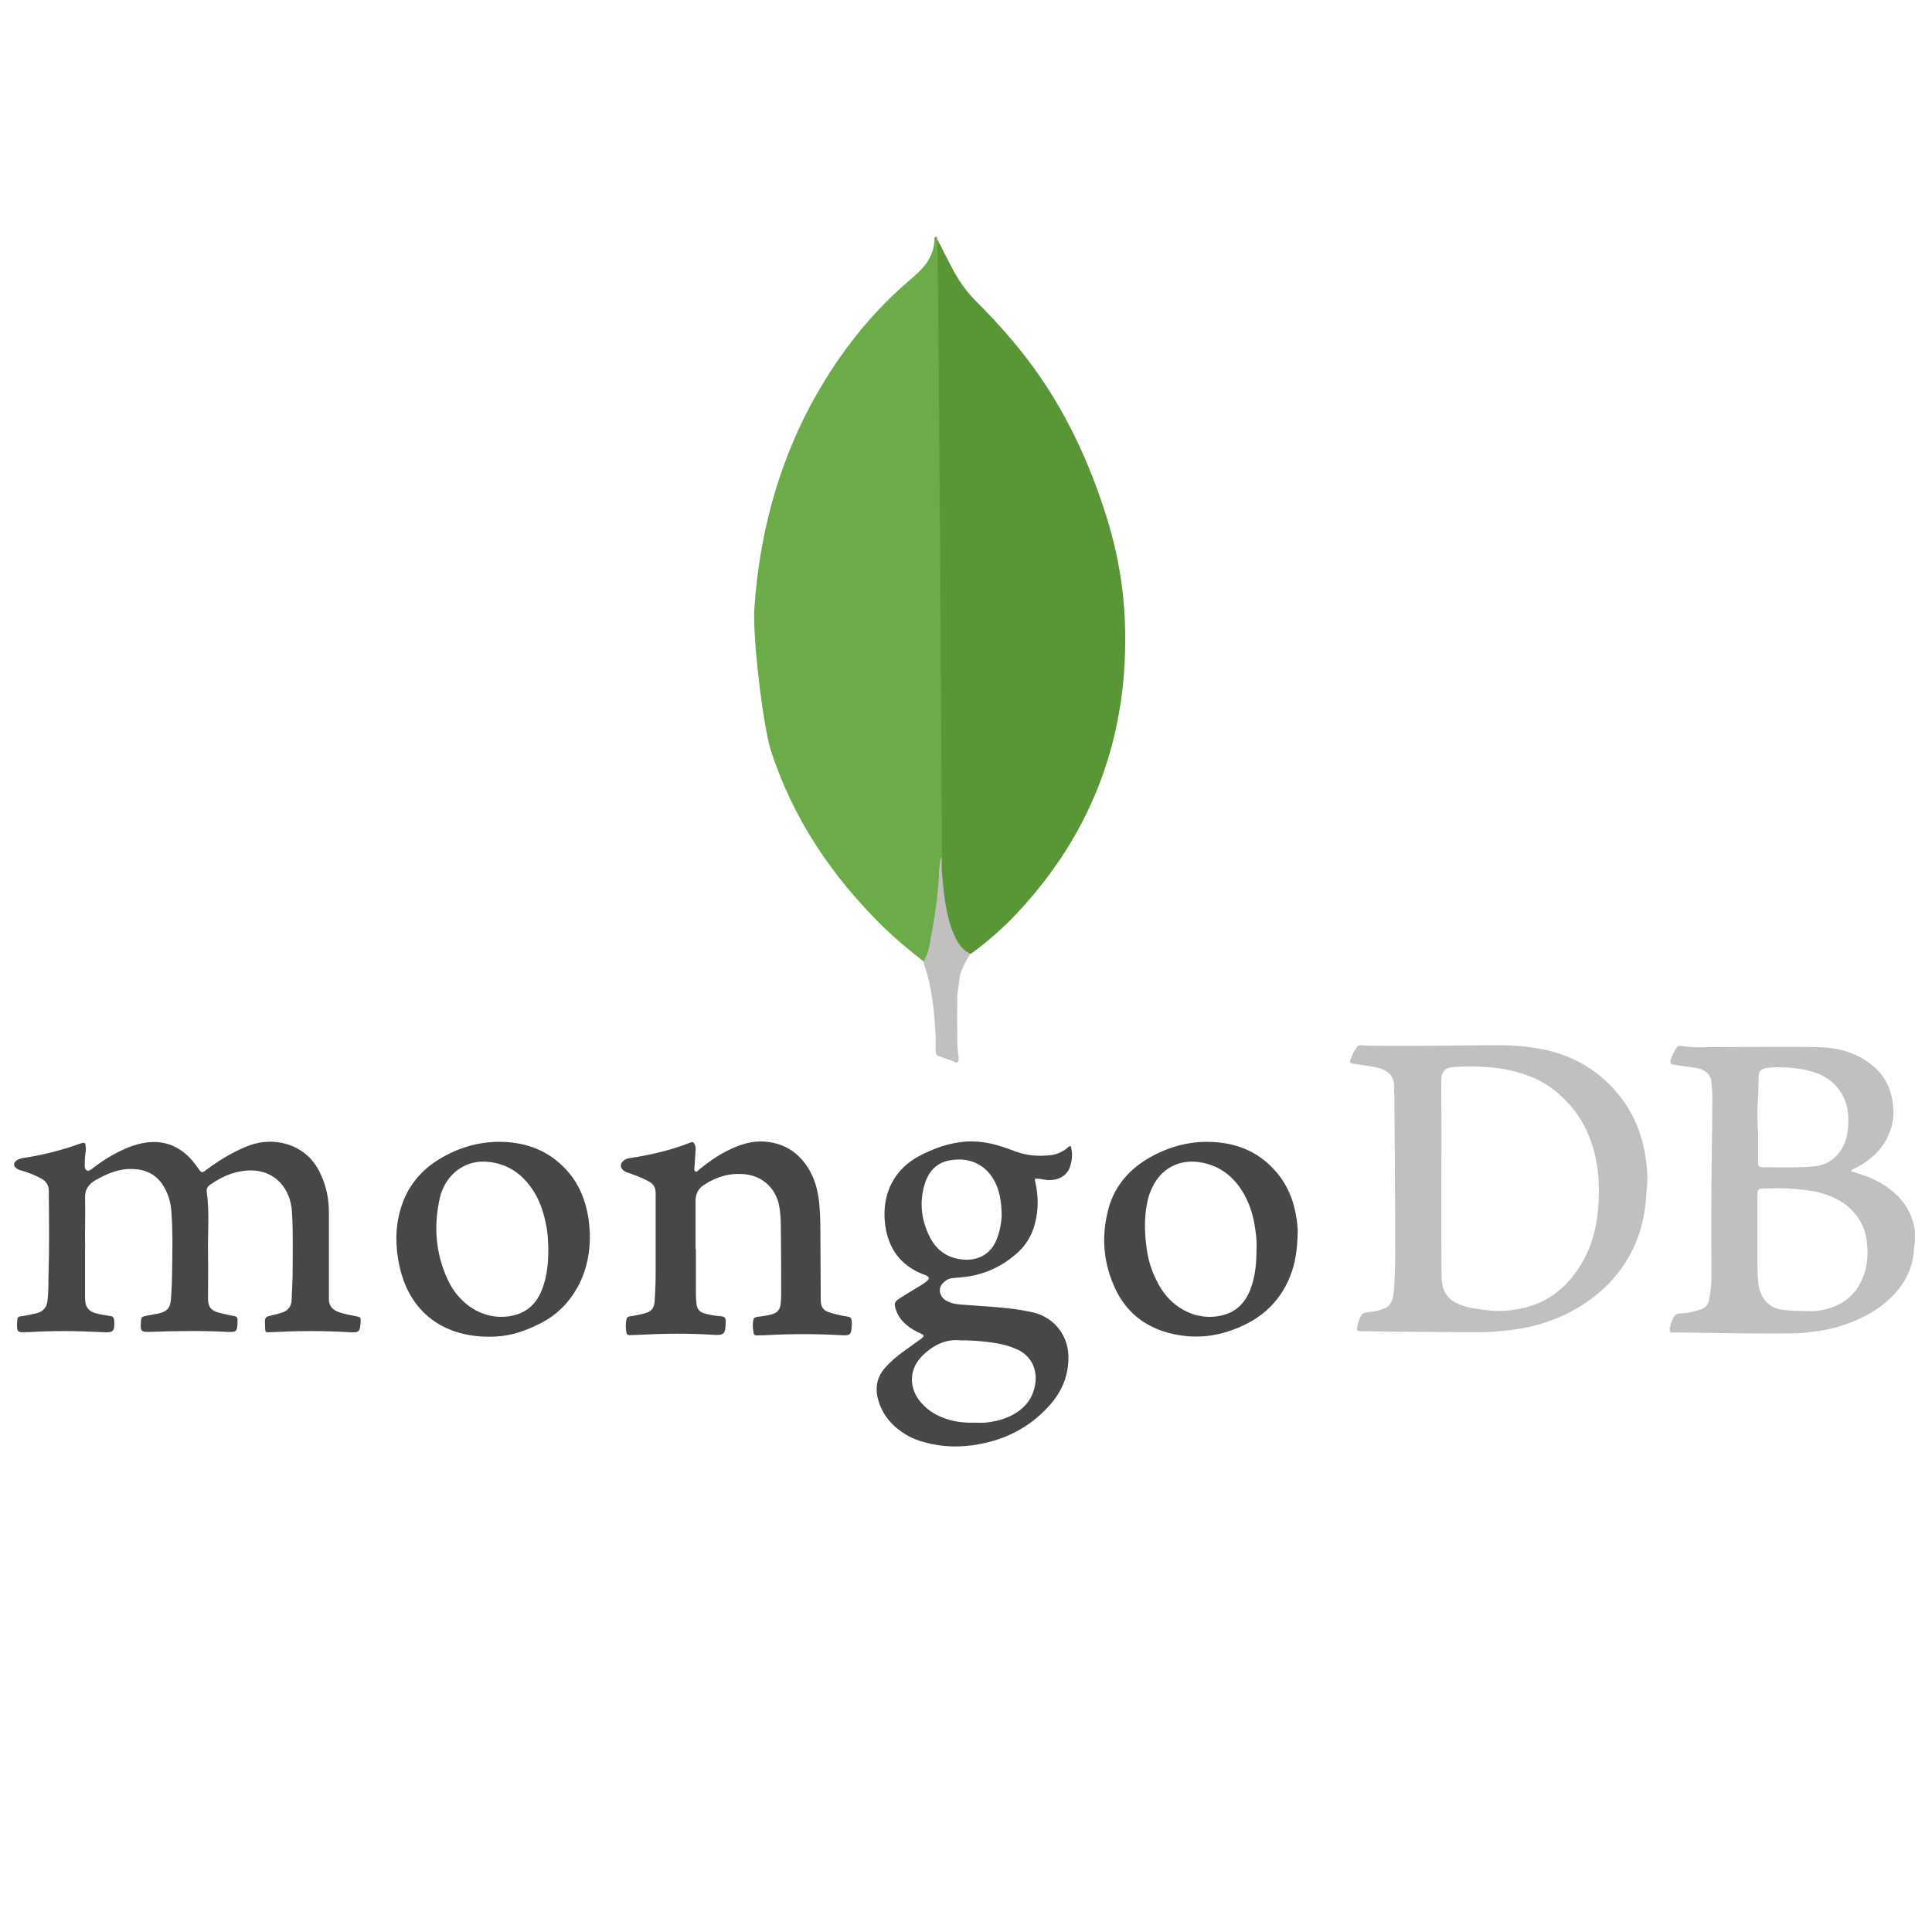
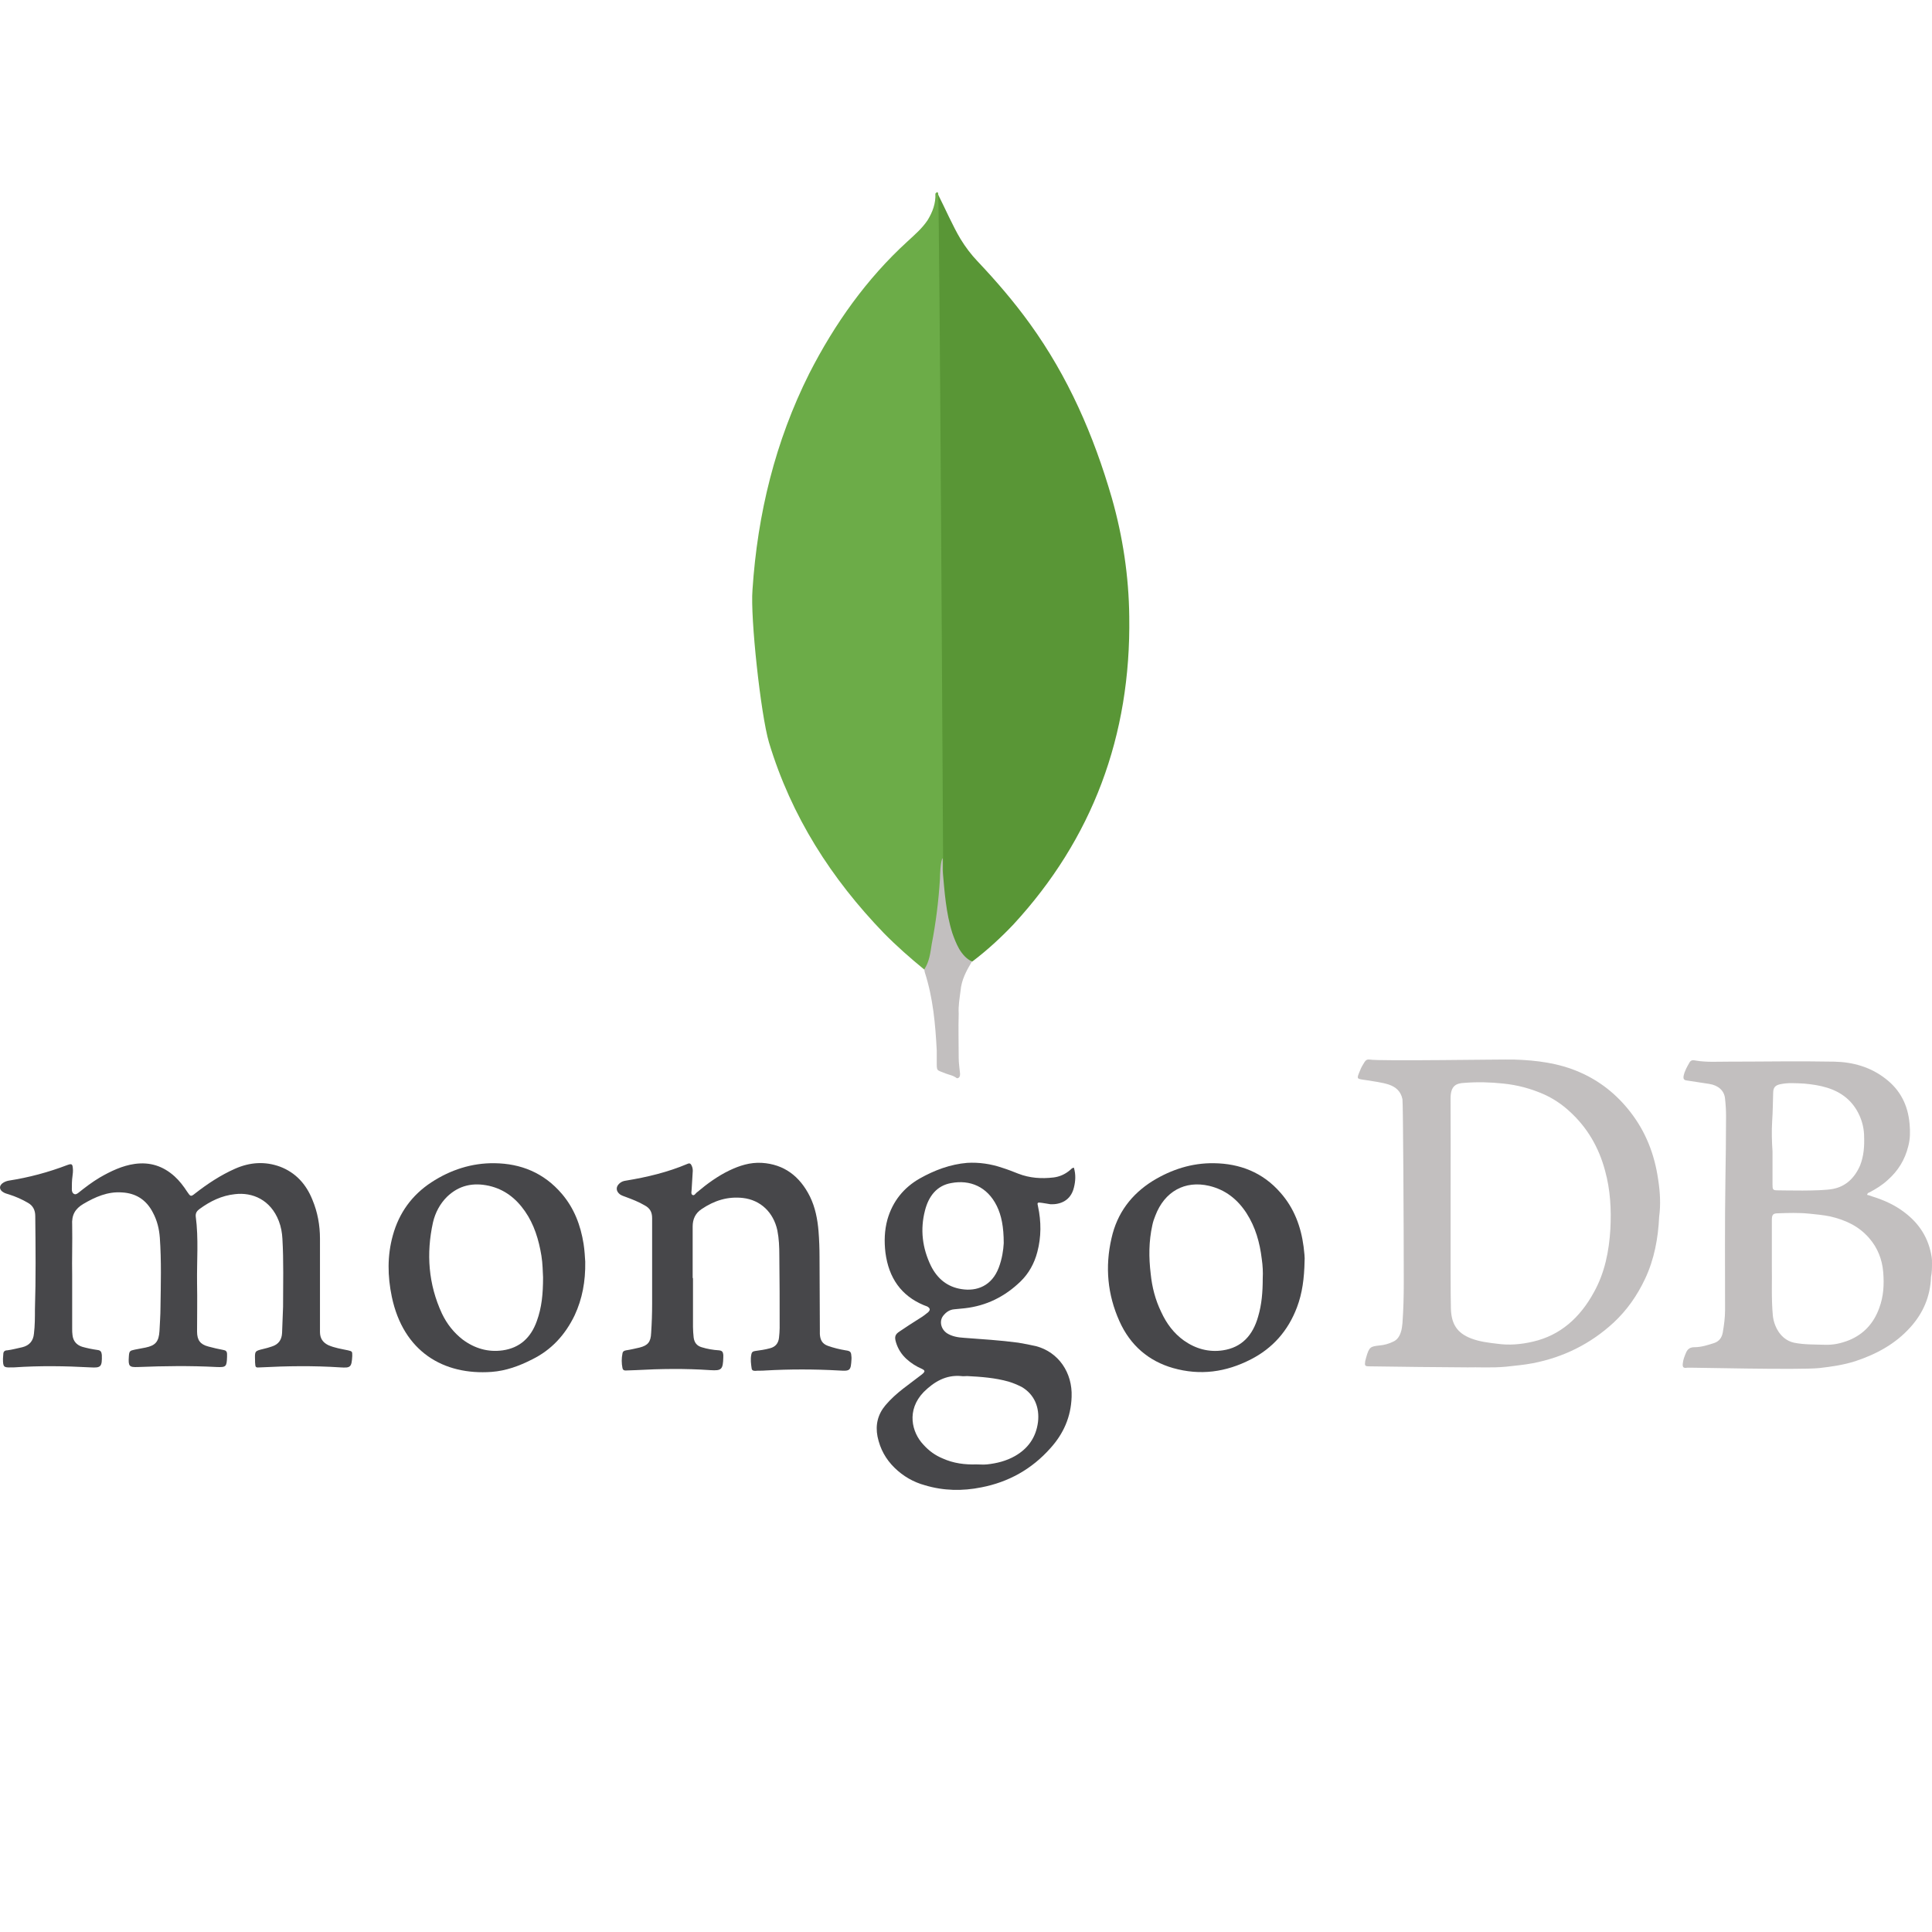
- <svg xmlns="http://www.w3.org/2000/svg" width="512" height="512">
-   <g>
-     <g stroke="null" id="svg_1">
-       <g stroke="null" transform="matrix(8.72472 0 0 8.72472 -186.72 -149.063)" id="g862">
-         <path stroke="null" d="m49.865,24.341c0.191,0.355 0.451,0.916 0.67,1.257c0.15,0.232 0.314,0.437 0.506,0.629c0.56,0.56 1.093,1.148 1.572,1.777c1.134,1.49 1.9,3.143 2.446,4.933c0.328,1.093 0.506,2.214 0.519,3.348c0.055,3.389 -1.107,6.3 -3.457,8.719c-0.383,0.383 -0.793,0.738 -1.23,1.052c-0.232,0 -0.342,-0.178 -0.437,-0.342c-0.178,-0.301 -0.287,-0.642 -0.342,-0.984c-0.082,-0.41 -0.137,-0.82 -0.109,-1.244c0,-0.068 0,-0.123 0,-0.191c-0.014,-0.041 -0.219,-18.859 -0.137,-18.954z" id="path2" stroke-width="0.137" fill="#599636" />
-         <path stroke="null" d="m49.865,24.3c-0.027,-0.055 -0.055,-0.014 -0.082,0.014c0.014,0.273 -0.082,0.519 -0.232,0.752c-0.164,0.232 -0.383,0.41 -0.601,0.601c-1.216,1.052 -2.173,2.323 -2.938,3.744c-1.011,1.913 -1.544,3.963 -1.695,6.122c-0.068,0.779 0.246,3.526 0.492,4.318c0.67,2.105 1.872,3.867 3.43,5.398c0.383,0.369 0.793,0.711 1.216,1.039c0.123,0 0.137,-0.109 0.164,-0.191c0.055,-0.178 0.096,-0.355 0.123,-0.533c0.123,-0.683 0.191,-1.367 0.273,-2.05c0,-0.082 -0.109,-19.146 -0.15,-19.214l-0,0z" id="path8" stroke-width="0.137" fill="#6cac48" />
-         <path stroke="null" d="m50.535,46.889c0.027,-0.314 0.178,-0.574 0.342,-0.834c-0.164,-0.068 -0.287,-0.205 -0.383,-0.355c-0.082,-0.137 -0.15,-0.301 -0.205,-0.451c-0.191,-0.574 -0.232,-1.175 -0.287,-1.763c0,0 0,0 0,0l0,0c0,-0.055 0,-0.123 0,-0.178c0,0 0,0 0,0c0,-0.055 0,-0.123 0,-0.178c-0.068,0.055 -0.082,0.519 -0.082,0.588c-0.041,0.629 -0.123,1.244 -0.246,1.845c-0.041,0.246 -0.068,0.492 -0.219,0.711c0,0.027 0,0.055 0.014,0.096c0.246,0.724 0.314,1.462 0.355,2.214c0,0.096 0,0.178 0,0.273c0,0.328 -0.014,0.26 0.26,0.369c0.109,0.041 0.232,0.055 0.342,0.137c0.082,0 0.096,-0.068 0.096,-0.123c-0.014,-0.15 -0.041,-0.301 -0.041,-0.451c0,-0.424 -0.014,-0.834 0,-1.257c-0.014,-0.219 0.027,-0.437 0.055,-0.642z" id="path10" stroke-width="0.137" fill="#c2bfbf" />
-       </g>
-       <g stroke="null" transform="matrix(6.28772 0 0 6.28772 -170.322 -80.4534)" id="g880">
-         <path stroke="null" d="m30.672,65.349c0,0.697 0,1.394 0,2.077c0,0.082 0,0.164 0.014,0.246c0.027,0.246 0.178,0.396 0.41,0.465c0.205,0.055 0.424,0.096 0.629,0.123c0.123,0.014 0.164,0.068 0.178,0.191c0.014,0.465 -0.027,0.519 -0.478,0.492c-1.052,-0.055 -2.105,-0.068 -3.157,0c-0.041,0 -0.082,0 -0.109,0c-0.328,0.014 -0.355,-0.014 -0.355,-0.342c0,-0.055 0.014,-0.123 0.014,-0.178c0,-0.109 0.068,-0.15 0.164,-0.15c0.219,-0.027 0.424,-0.082 0.629,-0.123c0.287,-0.068 0.451,-0.246 0.478,-0.533c0.041,-0.314 0.041,-0.642 0.041,-0.957c0.041,-1.216 0.027,-2.446 0.014,-3.662c0,-0.232 -0.096,-0.41 -0.301,-0.519c-0.246,-0.137 -0.506,-0.246 -0.779,-0.328c-0.082,-0.027 -0.164,-0.041 -0.232,-0.082c-0.191,-0.096 -0.205,-0.273 -0.014,-0.383c0.068,-0.041 0.15,-0.068 0.232,-0.082c0.834,-0.123 1.64,-0.328 2.432,-0.615c0.164,-0.055 0.205,-0.041 0.219,0.123c0.014,0.109 0,0.219 -0.014,0.314c-0.027,0.178 -0.027,0.355 -0.027,0.519c0,0.068 0.014,0.137 0.082,0.178c0.068,0.041 0.137,0 0.191,-0.041c0.287,-0.219 0.574,-0.424 0.888,-0.601c0.451,-0.246 0.929,-0.465 1.449,-0.533c0.629,-0.082 1.175,0.082 1.654,0.492c0.205,0.178 0.369,0.383 0.519,0.601c0.137,0.191 0.15,0.205 0.328,0.068c0.519,-0.383 1.066,-0.724 1.654,-0.97c0.615,-0.26 1.244,-0.301 1.872,-0.082c0.642,0.232 1.08,0.683 1.339,1.298c0.219,0.492 0.314,1.011 0.314,1.531c0,0.806 0,1.613 0,2.433c0,0.41 0,0.82 0,1.23c0,0.246 0.109,0.41 0.342,0.519c0.26,0.109 0.547,0.15 0.82,0.205c0.178,0.041 0.178,0.041 0.178,0.219c-0.027,0.451 -0.068,0.478 -0.506,0.451c-1.093,-0.068 -2.2,-0.055 -3.293,0c-0.219,0.014 -0.219,0.014 -0.232,-0.205c0,-0.027 0,-0.041 0,-0.068c-0.014,-0.369 -0.014,-0.369 0.342,-0.451c0.123,-0.027 0.232,-0.055 0.355,-0.096c0.273,-0.082 0.41,-0.26 0.424,-0.533c0.014,-0.342 0.027,-0.683 0.041,-1.025c0,-0.888 0.027,-1.79 -0.027,-2.679c-0.014,-0.232 -0.055,-0.465 -0.15,-0.697c-0.342,-0.834 -1.093,-1.134 -1.818,-1.052c-0.547,0.055 -1.025,0.273 -1.476,0.588c-0.096,0.068 -0.164,0.15 -0.15,0.287c0.123,0.875 0.041,1.749 0.055,2.624c0.014,0.629 0,1.271 0,1.9c0,0.342 0.137,0.506 0.465,0.588c0.205,0.055 0.41,0.096 0.629,0.137c0.096,0.014 0.15,0.055 0.15,0.164c0,0.041 0,0.082 0,0.109c-0.014,0.383 -0.041,0.41 -0.424,0.396c-1.093,-0.055 -2.187,-0.041 -3.266,0c-0.369,0.014 -0.41,-0.027 -0.383,-0.41c0.014,-0.219 0.041,-0.232 0.246,-0.273c0.15,-0.027 0.301,-0.055 0.451,-0.082c0.41,-0.082 0.547,-0.232 0.574,-0.656c0.014,-0.301 0.041,-0.615 0.041,-0.916c0.014,-0.916 0.041,-1.831 -0.027,-2.747c-0.027,-0.342 -0.109,-0.67 -0.287,-0.984c-0.273,-0.506 -0.711,-0.765 -1.285,-0.793c-0.588,-0.041 -1.107,0.178 -1.599,0.451c-0.342,0.191 -0.492,0.437 -0.465,0.834c0.014,0.683 -0.014,1.339 0,1.995c-0.014,0 0,0 0,0l0,-0l0,-0z" id="path4" stroke-width="0.137" fill="#47474a" />
-         <g stroke="null" id="g870">
-           <path stroke="null" id="path6" d="m56.418,65.431c0,0.642 0,1.285 0,1.927c0,0.137 0.014,0.273 0.027,0.41c0.027,0.205 0.137,0.328 0.328,0.383c0.232,0.068 0.478,0.109 0.724,0.123c0.137,0.014 0.164,0.068 0.178,0.178c0,0.027 0,0.055 0,0.096c-0.014,0.478 -0.068,0.533 -0.533,0.506c-1.039,-0.068 -2.077,-0.055 -3.116,0c-0.137,0 -0.273,0.014 -0.41,0.014c-0.082,0 -0.109,-0.041 -0.123,-0.096c-0.041,-0.191 -0.041,-0.383 0,-0.574c0.014,-0.082 0.068,-0.109 0.15,-0.123c0.191,-0.027 0.369,-0.068 0.56,-0.109c0.342,-0.082 0.465,-0.219 0.478,-0.574c0.027,-0.383 0.041,-0.765 0.041,-1.148c0,-1.121 0,-2.241 0,-3.362c0,-0.246 -0.096,-0.396 -0.314,-0.506c-0.246,-0.137 -0.506,-0.232 -0.779,-0.328c-0.082,-0.027 -0.164,-0.055 -0.232,-0.096c-0.178,-0.123 -0.191,-0.301 -0.027,-0.437c0.082,-0.068 0.164,-0.096 0.273,-0.109c0.875,-0.137 1.722,-0.328 2.542,-0.656c0.096,-0.041 0.137,-0.014 0.178,0.068c0.041,0.082 0.055,0.178 0.041,0.273c-0.014,0.219 -0.027,0.424 -0.041,0.642c0,0.082 -0.041,0.191 0.027,0.232c0.082,0.055 0.137,-0.068 0.205,-0.109c0.41,-0.328 0.847,-0.629 1.326,-0.847c0.424,-0.191 0.861,-0.328 1.353,-0.301c0.916,0.055 1.572,0.519 1.995,1.326c0.219,0.424 0.314,0.888 0.355,1.367c0.027,0.328 0.041,0.67 0.041,1.011c0,0.943 0.014,1.872 0.014,2.815c0,0.068 0,0.137 0,0.205c0.014,0.232 0.096,0.383 0.328,0.465c0.246,0.082 0.478,0.137 0.738,0.178c0.219,0.027 0.232,0.068 0.246,0.273c0,0.027 0,0.041 0,0.068c-0.027,0.465 -0.055,0.478 -0.519,0.451c-1.025,-0.055 -2.05,-0.055 -3.061,0c-0.137,0.014 -0.273,0 -0.41,0.014c-0.082,0 -0.137,-0.014 -0.15,-0.096c-0.027,-0.178 -0.055,-0.355 -0.014,-0.547c0.014,-0.082 0.055,-0.123 0.15,-0.137c0.205,-0.027 0.424,-0.055 0.629,-0.109c0.219,-0.055 0.342,-0.191 0.369,-0.41c0.014,-0.123 0.027,-0.26 0.027,-0.383c0,-0.957 0,-1.913 -0.014,-2.856c0,-0.328 -0.014,-0.656 -0.082,-0.984c-0.164,-0.711 -0.697,-1.189 -1.421,-1.271c-0.629,-0.068 -1.189,0.096 -1.722,0.437c-0.26,0.164 -0.369,0.396 -0.369,0.683c0,0.478 0,0.957 0,1.449c0,0.205 0,0.41 0,0.615c0,-0.041 0,-0.041 0.014,-0.041l-0,0l-0,-0z" stroke-width="0.137" fill="#47474a" />
-           <path stroke="null" id="path12" d="m96.444,61.564c-0.15,-0.998 -0.519,-1.886 -1.162,-2.665c-0.574,-0.697 -1.271,-1.216 -2.105,-1.558c-0.861,-0.355 -1.777,-0.465 -2.706,-0.492c-0.383,-0.014 -5.603,0.068 -5.986,0c-0.096,-0.014 -0.164,0.014 -0.219,0.096c-0.068,0.109 -0.137,0.205 -0.178,0.314c-0.164,0.369 -0.164,0.342 0.232,0.396c0.328,0.055 0.642,0.082 0.957,0.178c0.287,0.096 0.492,0.26 0.56,0.574c0.027,0.15 0.055,4.961 0.055,7.202c0,0.533 -0.014,1.066 -0.055,1.599c-0.014,0.123 -0.027,0.246 -0.068,0.355c-0.055,0.164 -0.15,0.301 -0.314,0.369c-0.178,0.082 -0.369,0.137 -0.574,0.15c-0.369,0.041 -0.424,0.055 -0.547,0.465c-0.014,0.055 -0.027,0.109 -0.041,0.15c-0.027,0.178 -0.014,0.205 0.164,0.205c0.82,0.014 3.403,0.041 4.086,0.041c0.383,-0.014 0.998,0.027 1.599,-0.027c0.369,-0.041 0.738,-0.068 1.107,-0.137c1.257,-0.232 2.378,-0.752 3.334,-1.585c0.56,-0.492 0.984,-1.066 1.312,-1.722c0.383,-0.765 0.547,-1.599 0.588,-2.446c0.068,-0.478 0.041,-0.97 -0.041,-1.462l0,-0zm-1.982,1.941c-0.055,0.875 -0.232,1.722 -0.683,2.487c-0.574,0.998 -1.394,1.695 -2.528,1.941c-0.492,0.109 -0.984,0.15 -1.49,0.082c-0.369,-0.041 -0.724,-0.082 -1.066,-0.205c-0.615,-0.219 -0.834,-0.601 -0.847,-1.189c-0.027,-0.861 0,-6.888 -0.014,-8.24c0,-0.492 0.219,-0.601 0.574,-0.615c0.533,-0.041 1.08,-0.027 1.613,0.027c0.574,0.055 1.121,0.191 1.654,0.41c0.396,0.164 0.765,0.396 1.08,0.67c0.738,0.629 1.23,1.421 1.49,2.35c0.219,0.752 0.26,1.517 0.219,2.282l0,0z" stroke-width="0.137" fill="#c2bfbf" />
-           <path stroke="null" id="path14" d="m107.801,64.844c0,-0.082 0,-0.15 -0.014,-0.232c-0.123,-0.752 -0.519,-1.326 -1.134,-1.763c-0.396,-0.287 -0.847,-0.478 -1.312,-0.615c-0.082,-0.027 -0.15,-0.055 -0.232,-0.068c0.014,-0.068 0.055,-0.082 0.096,-0.096c0.273,-0.137 0.533,-0.287 0.765,-0.492c0.424,-0.355 0.711,-0.793 0.847,-1.326c0.082,-0.287 0.082,-0.574 0.055,-0.875c-0.068,-0.752 -0.396,-1.339 -0.998,-1.777c-0.629,-0.465 -1.367,-0.656 -2.132,-0.67c-1.476,-0.027 -2.965,0 -4.441,0c-0.424,0 -0.847,0.027 -1.285,-0.041c-0.082,-0.014 -0.191,-0.041 -0.26,0.055c-0.109,0.178 -0.219,0.355 -0.26,0.56c-0.014,0.096 0.014,0.15 0.123,0.164c0.314,0.041 0.629,0.096 0.943,0.137c0.369,0.055 0.629,0.26 0.656,0.588c0.027,0.232 0.041,0.451 0.041,0.683c0,0.847 -0.014,1.708 -0.027,2.555c-0.027,1.681 -0.014,3.375 -0.014,5.056c0,0.301 -0.041,0.588 -0.096,0.888c-0.041,0.205 -0.15,0.342 -0.355,0.41c-0.273,0.082 -0.533,0.164 -0.82,0.164c-0.178,0 -0.287,0.068 -0.355,0.232c-0.055,0.123 -0.109,0.26 -0.123,0.383c-0.027,0.164 0.014,0.219 0.178,0.191c0.123,-0.014 4.633,0.096 5.48,0.014c0.506,-0.055 1.011,-0.123 1.503,-0.273c0.861,-0.273 1.654,-0.67 2.282,-1.339c0.519,-0.547 0.82,-1.203 0.847,-1.968c0.041,-0.178 0.041,-0.355 0.041,-0.547l0,0zm-6.628,-5.589c0.027,-0.369 0.027,-0.724 0.041,-1.093c0,-0.205 0.082,-0.301 0.287,-0.342c0.328,-0.068 0.656,-0.041 0.984,-0.027c0.328,0.027 0.642,0.068 0.97,0.164c0.601,0.178 1.066,0.519 1.339,1.093c0.123,0.26 0.191,0.547 0.191,0.834c0.014,0.383 -0.014,0.752 -0.164,1.121c-0.232,0.506 -0.601,0.834 -1.134,0.929c-0.533,0.096 -2.05,0.055 -2.282,0.055c-0.205,0 -0.219,-0.027 -0.219,-0.232c0,-0.437 0,-0.875 0,-1.298c0,0 0,0 0,0c-0.027,-0.383 -0.041,-0.793 -0.014,-1.203l0,0zm4.441,7.352c-0.232,0.615 -0.656,1.039 -1.257,1.271c-0.328,0.123 -0.656,0.191 -1.011,0.178c-0.424,-0.014 -0.847,0 -1.271,-0.082c-0.574,-0.123 -0.834,-0.67 -0.875,-1.066c-0.068,-0.697 -0.027,-1.408 -0.041,-1.927c0,-0.724 0,-1.257 0,-1.804c0,-0.219 0.027,-0.287 0.26,-0.287c0.424,-0.014 0.847,-0.027 1.285,0.014c0.301,0.027 0.588,0.055 0.875,0.109c0.615,0.137 1.175,0.369 1.613,0.847c0.355,0.383 0.547,0.847 0.588,1.353c0.041,0.478 0.014,0.943 -0.164,1.394l0,-0l-0,0z" stroke-width="0.137" fill="#c2bfbf" />
-           <path stroke="null" id="path16" d="m70.89,62.479c0.123,0.014 0.246,0.041 0.355,0.055c0.383,0.014 0.834,-0.123 0.97,-0.656c0.068,-0.26 0.082,-0.506 0,-0.779c-0.082,0 -0.123,0.068 -0.164,0.096c-0.205,0.164 -0.437,0.26 -0.683,0.287c-0.492,0.055 -0.984,0.027 -1.462,-0.15c-0.219,-0.082 -0.437,-0.164 -0.67,-0.232c-0.465,-0.15 -0.957,-0.219 -1.449,-0.191c-0.697,0.055 -1.353,0.287 -1.968,0.615c-0.656,0.355 -1.121,0.888 -1.339,1.613c-0.123,0.424 -0.137,0.861 -0.082,1.298c0.137,0.998 0.656,1.695 1.585,2.064c0.055,0.014 0.096,0.041 0.15,0.055c0.123,0.068 0.137,0.137 0.027,0.232c-0.109,0.082 -0.219,0.164 -0.342,0.232c-0.273,0.164 -0.547,0.328 -0.82,0.506c-0.205,0.123 -0.232,0.219 -0.164,0.437c0.082,0.26 0.232,0.478 0.437,0.656c0.191,0.164 0.396,0.287 0.629,0.383c0.15,0.068 0.15,0.109 0.014,0.219c-0.26,0.191 -0.519,0.369 -0.779,0.56c-0.26,0.191 -0.519,0.41 -0.738,0.656c-0.314,0.355 -0.424,0.765 -0.328,1.23c0.109,0.492 0.342,0.888 0.711,1.23c0.355,0.328 0.779,0.56 1.257,0.683c0.765,0.219 1.558,0.232 2.337,0.082c1.121,-0.205 2.091,-0.711 2.87,-1.544c0.533,-0.56 0.847,-1.216 0.875,-2.009c0.041,-0.957 -0.547,-1.763 -1.476,-1.995c-0.246,-0.055 -0.492,-0.096 -0.738,-0.137c-0.752,-0.096 -1.503,-0.137 -2.255,-0.191c-0.246,-0.014 -0.492,-0.055 -0.697,-0.178c-0.26,-0.164 -0.328,-0.478 -0.164,-0.683c0.123,-0.15 0.273,-0.246 0.465,-0.26c0.15,-0.014 0.287,-0.027 0.437,-0.041c0.888,-0.096 1.654,-0.451 2.309,-1.052c0.342,-0.314 0.574,-0.711 0.697,-1.162c0.164,-0.588 0.164,-1.189 0.027,-1.79c-0.041,-0.15 -0.027,-0.164 0.164,-0.137l0,0l-0,0zm-3.348,6.806c0.082,0.014 0.164,0 0.246,0c0.574,0.027 1.162,0.068 1.722,0.219c0.191,0.055 0.355,0.123 0.533,0.205c0.547,0.301 0.752,0.82 0.683,1.38c-0.082,0.615 -0.424,1.052 -0.957,1.339c-0.355,0.191 -0.752,0.287 -1.162,0.328c-0.15,0.014 -0.287,0 -0.437,0c-0.478,0.014 -0.943,-0.041 -1.394,-0.232c-0.314,-0.123 -0.574,-0.301 -0.806,-0.547c-0.478,-0.478 -0.711,-1.353 0.014,-2.064c0.437,-0.41 0.929,-0.683 1.558,-0.629l0,-0zm1.558,-4.264c-0.287,0.724 -0.916,0.943 -1.544,0.847c-0.574,-0.082 -0.998,-0.396 -1.271,-0.916c-0.355,-0.697 -0.451,-1.421 -0.246,-2.173c0.15,-0.56 0.492,-0.984 1.093,-1.08c0.765,-0.137 1.49,0.137 1.886,0.902c0.191,0.369 0.287,0.82 0.287,1.462c-0.014,0.26 -0.068,0.615 -0.205,0.957z" stroke-width="0.137" fill="#47474a" />
-           <path stroke="null" id="path18" d="m51.881,64.092c-0.123,-0.738 -0.396,-1.408 -0.902,-1.968c-0.752,-0.834 -1.708,-1.189 -2.788,-1.203c-0.943,-0.014 -1.831,0.26 -2.624,0.752c-0.793,0.492 -1.339,1.189 -1.599,2.091c-0.232,0.793 -0.219,1.599 -0.041,2.405c0.478,2.159 2.146,3.088 4.141,2.952c0.588,-0.041 1.148,-0.232 1.681,-0.492c0.793,-0.369 1.367,-0.957 1.763,-1.736c0.314,-0.642 0.451,-1.326 0.437,-2.105c-0.014,-0.191 -0.027,-0.451 -0.068,-0.697l0,-0zm-1.941,3.034c-0.246,0.656 -0.711,1.052 -1.408,1.148c-0.601,0.082 -1.162,-0.068 -1.667,-0.424c-0.369,-0.273 -0.656,-0.615 -0.861,-1.025c-0.56,-1.148 -0.656,-2.351 -0.369,-3.58c0.096,-0.383 0.287,-0.724 0.574,-0.998c0.506,-0.465 1.093,-0.574 1.749,-0.437c0.629,0.137 1.107,0.478 1.49,0.998c0.383,0.519 0.574,1.121 0.683,1.749c0.055,0.314 0.055,0.642 0.068,0.847c0,0.656 -0.055,1.189 -0.26,1.722l0,0z" stroke-width="0.137" fill="#47474a" />
-           <path stroke="null" id="path20" d="m81.74,64.201c-0.109,-0.793 -0.396,-1.517 -0.957,-2.118c-0.738,-0.806 -1.695,-1.148 -2.76,-1.162c-0.916,-0.014 -1.763,0.246 -2.542,0.697c-0.875,0.519 -1.476,1.257 -1.708,2.255c-0.273,1.121 -0.164,2.214 0.328,3.252c0.451,0.957 1.216,1.572 2.228,1.845c1.121,0.301 2.187,0.164 3.225,-0.342c0.902,-0.437 1.544,-1.121 1.913,-2.05c0.219,-0.547 0.301,-1.134 0.314,-1.818c0.014,-0.123 -0.014,-0.342 -0.041,-0.56l-0,0zm-1.886,2.747c-0.219,0.738 -0.683,1.216 -1.462,1.326c-0.574,0.082 -1.121,-0.055 -1.613,-0.383c-0.424,-0.287 -0.724,-0.67 -0.943,-1.121c-0.246,-0.478 -0.383,-0.984 -0.437,-1.503c-0.082,-0.642 -0.082,-1.271 0.068,-1.913c0.027,-0.123 0.068,-0.246 0.123,-0.369c0.383,-0.957 1.23,-1.394 2.228,-1.175c0.67,0.15 1.175,0.519 1.558,1.08c0.369,0.547 0.547,1.148 0.629,1.79c0.041,0.26 0.055,0.533 0.041,0.765c0,0.533 -0.041,1.025 -0.191,1.503l-0,0z" stroke-width="0.137" fill="#47474a" />
-         </g>
-       </g>
+ <svg xmlns="http://www.w3.org/2000/svg" clip-rule="evenodd" fill-rule="evenodd" stroke-linejoin="round" stroke-miterlimit="1.414" viewBox="0 0 512 512">
+   <g fill-rule="nonzero">
+     <path d="m248.613 51.571c1.697 3.325 3.999 8.569 5.938 11.766 1.333 2.175 2.787 4.093 4.483 5.884 4.968 5.243 9.694 10.743 13.935 16.626 10.058 13.94 16.843 29.415 21.69 46.17 2.909 10.231 4.484 20.718 4.605 31.334.485 31.717-9.815 58.959-30.657 81.596-3.393 3.581-7.028 6.906-10.906 9.848-2.06 0-3.029-1.663-3.877-3.198-1.575-2.813-2.545-6.011-3.029-9.208-.727-3.837-1.212-7.674-.97-11.638 0-.64 0-1.151 0-1.791-.121-.383-1.939-176.494-1.212-177.389z" fill="#599636" />
+     <path d="m248.613 51.187c-.242-.511-.484-.127-.727.128.122 2.558-.727 4.86-2.06 7.035-1.454 2.174-3.392 3.836-5.331 5.627-10.785 9.848-19.267 21.742-26.052 35.043-8.967 17.905-13.693 37.089-15.026 57.296-.606 7.29 2.181 32.997 4.362 40.415 5.938 19.696 16.601 36.194 30.415 50.518 3.393 3.453 7.028 6.651 10.784 9.72 1.091 0 1.212-1.023 1.454-1.79.485-1.663.849-3.326 1.091-4.988 1.09-6.395 1.696-12.79 2.423-19.184 0-.768-.969-179.18-1.333-179.819z" fill="#6cac48" />
+     <path d="m254.551 262.596c.242-2.941 1.575-5.371 3.029-7.801-1.454-.64-2.544-1.919-3.393-3.325-.727-1.279-1.333-2.814-1.817-4.221-1.697-5.371-2.06-10.999-2.545-16.498v-3.325c-.606.511-.727 4.859-.727 5.499-.363 5.883-1.09 11.638-2.181 17.266-.364 2.302-.606 4.604-1.939 6.65 0 .256 0 .512.121.895 2.182 6.779 2.787 13.685 3.151 20.719v2.558c0 3.07-.121 2.43 2.302 3.453.97.384 2.06.512 3.03 1.279.727 0 .848-.639.848-1.151-.121-1.407-.364-2.813-.364-4.22 0-3.965-.121-7.802 0-11.767-.121-2.046.243-4.092.485-6.011z" fill="#c2bfbf" />
+     <path d="m19.126 338.127v14.01c0 .553 0 1.106.087 1.659.175 1.659 1.135 2.673 2.62 3.133 1.31.369 2.707.646 4.017.83.786.092 1.048.461 1.135 1.29.088 3.134-.174 3.503-3.056 3.319-6.724-.369-13.449-.461-20.173 0-.262 0-.524 0-.698 0-2.096.092-2.271-.093-2.271-2.305 0-.368.087-.829.087-1.198 0-.737.437-1.014 1.048-1.014 1.398-.184 2.708-.553 4.017-.829 1.834-.461 2.882-1.659 3.057-3.595.262-2.12.262-4.332.262-6.452.262-8.203.174-16.499.087-24.702 0-1.567-.611-2.765-1.921-3.503-1.572-.921-3.231-1.659-4.978-2.212-.524-.184-1.048-.276-1.484-.553-1.223-.645-1.31-1.843-.088-2.58.437-.277.961-.461 1.485-.553 5.327-.83 10.479-2.212 15.544-4.148 1.048-.369 1.31-.277 1.397.83.088.737 0 1.474-.087 2.119-.175 1.199-.175 2.397-.175 3.503 0 .461.088.922.524 1.198.437.277.874 0 1.223-.276 1.834-1.475 3.668-2.858 5.676-4.056 2.882-1.659 5.938-3.134 9.257-3.595 4.017-.553 7.51.553 10.566 3.319 1.31 1.198 2.358 2.58 3.319 4.055.873 1.291.96 1.383 2.096.461 3.318-2.581 6.811-4.885 10.566-6.544 3.93-1.751 7.947-2.028 11.964-.553 4.104 1.567 6.899 4.608 8.558 8.756 1.397 3.318 2.009 6.821 2.009 10.323v24.702c0 1.659.698 2.765 2.183 3.503 1.659.737 3.493 1.014 5.239 1.382 1.136.277 1.136.277 1.136 1.475-.175 3.042-.437 3.226-3.231 3.042-6.987-.461-14.06-.369-21.046 0-1.397.092-1.397.092-1.485-1.383 0-.184 0-.276 0-.461-.087-2.488-.087-2.488 2.183-3.041.786-.185 1.485-.369 2.271-.646 1.747-.553 2.62-1.751 2.707-3.594.087-2.304.175-4.609.262-6.913 0-5.991.175-12.075-.175-18.066-.087-1.567-.349-3.134-.96-4.701-2.183-5.622-6.986-7.65-11.615-7.097-3.493.369-6.549 1.844-9.431 3.964-.611.46-1.048 1.013-.961 1.935.786 5.899.262 11.798.35 17.697.087 4.24 0 8.572 0 12.812 0 2.304.873 3.41 2.969 3.963 1.31.369 2.62.646 4.017.922.611.092.961.369.961 1.106v.738c-.088 2.58-.262 2.765-2.708 2.673-6.986-.369-13.972-.277-20.871 0-2.358.092-2.62-.185-2.445-2.766.087-1.474.262-1.566 1.572-1.843.96-.184 1.921-.369 2.882-.553 2.62-.553 3.493-1.567 3.667-4.424.088-2.028.262-4.148.262-6.176.088-6.175.262-12.351-.174-18.526-.175-2.304-.699-4.517-1.834-6.637-1.747-3.41-4.541-5.161-8.209-5.345-3.755-.277-7.073 1.198-10.217 3.041-2.183 1.291-3.144 2.95-2.969 5.623.087 4.608-.088 9.032 0 13.457-.088 0 0 0 0 0v-.001.001z" fill="#47474a" />
+     <path d="m183.65 338.68v12.996c0 .922.087 1.843.175 2.765.174 1.383.873 2.212 2.095 2.581 1.485.461 3.057.737 4.629.829.873.093 1.048.461 1.135 1.199v.645c-.087 3.226-.437 3.594-3.406 3.41-6.637-.461-13.273-.369-19.91 0-.874 0-1.747.092-2.62.092-.524 0-.699-.276-.786-.645-.262-1.29-.262-2.581 0-3.871.087-.553.437-.737.961-.83 1.222-.184 2.357-.461 3.58-.737 2.183-.553 2.969-1.475 3.056-3.871.175-2.581.262-5.162.262-7.743 0-7.558 0-15.116 0-22.674 0-1.659-.611-2.673-2.008-3.41-1.572-.922-3.231-1.567-4.978-2.212-.524-.185-1.048-.369-1.484-.645-1.136-.83-1.223-2.028-.175-2.95.524-.461 1.048-.645 1.747-.737 5.589-.922 11.003-2.212 16.242-4.425.612-.276.874-.092 1.136.461s.349 1.199.262 1.844c-.088 1.474-.175 2.857-.262 4.332 0 .553-.262 1.29.174 1.567.524.368.874-.461 1.31-.738 2.62-2.212 5.415-4.24 8.471-5.714 2.707-1.291 5.502-2.212 8.645-2.028 5.851.369 10.043 3.502 12.75 8.941 1.397 2.857 2.009 5.991 2.271 9.217.174 2.212.262 4.516.262 6.82 0 6.36.087 12.628.087 18.988v1.382c.087 1.567.611 2.581 2.096 3.134 1.572.553 3.056.922 4.716 1.198 1.397.185 1.484.461 1.571 1.844v.461c-.174 3.133-.349 3.226-3.318 3.041-6.55-.368-13.099-.368-19.561 0-.873.092-1.747 0-2.62.092-.524 0-.873-.092-.961-.645-.174-1.198-.349-2.396-.087-3.687.087-.553.349-.829.961-.921 1.31-.185 2.707-.369 4.017-.738 1.397-.368 2.183-1.29 2.358-2.765.087-.829.174-1.751.174-2.581 0-6.452 0-12.904-.087-19.264 0-2.212-.087-4.424-.524-6.636-1.048-4.793-4.454-8.019-9.082-8.572-4.017-.461-7.597.645-11.003 2.95-1.659 1.106-2.358 2.673-2.358 4.608v13.918c0-.276 0-.276.087-.276z" fill="#47474a" />
+     <path d="m439.431 312.595c-.96-6.728-3.318-12.719-7.423-17.973-3.667-4.701-8.121-8.203-13.448-10.508-5.502-2.396-11.353-3.133-17.291-3.318-2.445-.092-35.804.461-38.249 0-.611-.092-1.048.092-1.397.646-.437.737-.874 1.382-1.136 2.119-1.048 2.489-1.048 2.305 1.485 2.673 2.096.369 4.104.553 6.113 1.199 1.834.645 3.144 1.751 3.58 3.871.175 1.014.349 33.458.349 48.574 0 3.595-.087 7.189-.349 10.784-.087.83-.174 1.659-.436 2.397-.35 1.106-.961 2.027-2.009 2.488-1.135.553-2.358.922-3.668 1.014-2.358.277-2.707.369-3.493 3.134-.087.369-.174.737-.262 1.014-.174 1.198-.087 1.382 1.048 1.382 5.24.092 21.745.277 26.111.277 2.445-.092 6.375.184 10.217-.185 2.358-.276 4.716-.46 7.074-.921 8.034-1.567 15.195-5.07 21.308-10.692 3.58-3.318 6.287-7.19 8.383-11.614 2.445-5.162 3.493-10.784 3.755-16.499.437-3.225.262-6.544-.262-9.862zm-12.662 13.088c-.35 5.899-1.485 11.614-4.367 16.776-3.667 6.728-8.907 11.429-16.155 13.088-3.144.737-6.288 1.014-9.519.553-2.358-.277-4.628-.553-6.811-1.382-3.93-1.475-5.327-4.056-5.415-8.019-.174-5.807 0-46.455-.087-55.58 0-3.318 1.397-4.055 3.668-4.147 3.406-.277 6.899-.185 10.304.184 3.668.369 7.161 1.29 10.567 2.765 2.532 1.106 4.89 2.673 6.899 4.516 4.716 4.24 7.859 9.586 9.519 15.854 1.397 5.069 1.659 10.231 1.397 15.392z" fill="#c2bfbf" />
+     <path d="m512 334.716c0-.553 0-1.014-.088-1.567-.785-5.069-3.318-8.94-7.248-11.89-2.532-1.935-5.414-3.226-8.383-4.148-.524-.184-.961-.368-1.485-.46.088-.461.35-.553.612-.646 1.746-.921 3.406-1.935 4.89-3.318 2.707-2.396 4.541-5.346 5.414-8.94.524-1.936.524-3.871.35-5.899-.437-5.07-2.533-9.033-6.375-11.982-4.017-3.134-8.733-4.425-13.623-4.517-9.431-.184-18.95 0-28.381 0-2.707 0-5.415.185-8.209-.276-.524-.092-1.223-.277-1.659.368-.699 1.199-1.398 2.397-1.659 3.779-.088.646.087 1.014.785 1.106 2.009.277 4.018.646 6.026.922 2.358.369 4.017 1.751 4.192 3.963.174 1.567.262 3.042.262 4.609 0 5.715-.088 11.521-.175 17.236-.174 11.337-.087 22.766-.087 34.103 0 2.028-.262 3.964-.612 5.992-.262 1.382-.96 2.304-2.27 2.765-1.747.553-3.406 1.106-5.24 1.106-1.135 0-1.834.461-2.271 1.567-.349.829-.698 1.751-.786 2.58-.174 1.106.088 1.475 1.136 1.291.786-.092 29.604.645 35.018.092 3.231-.369 6.462-.83 9.606-1.843 5.501-1.844 10.566-4.517 14.584-9.033 3.318-3.687 5.239-8.111 5.414-13.273.262-1.198.262-2.396.262-3.687zm-42.354-37.698c.175-2.488.175-4.885.262-7.373 0-1.383.524-2.028 1.834-2.305 2.096-.46 4.192-.276 6.288-.184 2.096.184 4.104.461 6.2 1.106 3.842 1.198 6.812 3.503 8.558 7.374.786 1.751 1.223 3.687 1.223 5.622.087 2.581-.088 5.07-1.048 7.558-1.485 3.41-3.843 5.623-7.249 6.268-3.405.645-13.099.368-14.583.368-1.31 0-1.397-.184-1.397-1.566 0-2.95 0-5.899 0-8.757-.175-2.58-.262-5.346-.088-8.111zm28.382 49.588c-1.485 4.148-4.192 7.005-8.035 8.572-2.095.83-4.191 1.291-6.462 1.199-2.707-.093-5.414 0-8.121-.553-3.668-.83-5.327-4.517-5.589-7.19-.436-4.701-.174-9.493-.262-12.996 0-4.885 0-8.48 0-12.167 0-1.474.175-1.935 1.659-1.935 2.707-.092 5.415-.185 8.209.092 1.921.184 3.755.369 5.589.737 3.93.922 7.51 2.489 10.305 5.715 2.27 2.581 3.493 5.715 3.755 9.125.262 3.226.087 6.36-1.048 9.402v-.001.001z" fill="#c2bfbf" />
+     <g fill="#47474a">
+       <path d="m276.13 318.771c.785.092 1.571.276 2.27.368 2.445.092 5.327-.829 6.2-4.424.437-1.751.524-3.41 0-5.254-.524 0-.786.461-1.048.645-1.31 1.106-2.794 1.752-4.366 1.936-3.144.369-6.288.184-9.344-1.014-1.397-.553-2.794-1.106-4.279-1.567-2.969-1.014-6.113-1.475-9.257-1.29-4.453.369-8.645 1.935-12.575 4.147-4.191 2.397-7.161 5.992-8.558 10.877-.786 2.857-.873 5.806-.524 8.756.873 6.728 4.192 11.429 10.13 13.918.349.092.611.277.961.369.786.461.873.921.174 1.567-.698.553-1.397 1.106-2.183 1.567-1.746 1.106-3.493 2.212-5.239 3.41-1.31.829-1.485 1.475-1.048 2.949.524 1.752 1.484 3.226 2.794 4.424 1.223 1.107 2.533 1.936 4.017 2.581.961.461.961.738.088 1.475-1.66 1.29-3.319 2.489-4.978 3.779s-3.319 2.765-4.716 4.424c-2.008 2.397-2.707 5.162-2.096 8.296.699 3.318 2.184 5.991 4.541 8.295 2.271 2.212 4.978 3.779 8.034 4.608 4.891 1.475 9.956 1.567 14.933.553 7.161-1.382 13.361-4.792 18.339-10.415 3.406-3.779 5.414-8.203 5.589-13.549.262-6.452-3.493-11.89-9.431-13.457-1.572-.369-3.144-.645-4.716-.922-4.803-.645-9.606-.921-14.409-1.29-1.572-.092-3.144-.369-4.454-1.198-1.659-1.106-2.095-3.226-1.048-4.609.786-1.014 1.747-1.659 2.97-1.751.96-.092 1.833-.184 2.794-.276 5.676-.646 10.567-3.042 14.758-7.098 2.184-2.12 3.668-4.793 4.454-7.835 1.048-3.963 1.048-8.018.175-12.074-.262-1.014-.175-1.106 1.048-.922zm-21.396 45.901c.524.092 1.048 0 1.572 0 3.668.184 7.423.461 11.003 1.475 1.223.368 2.271.829 3.406 1.382 3.493 2.028 4.803 5.53 4.367 9.309-.524 4.148-2.708 7.098-6.113 9.033-2.271 1.291-4.803 1.936-7.423 2.212-.961.092-1.834 0-2.795 0-3.056.092-6.025-.276-8.907-1.567-2.008-.829-3.668-2.028-5.152-3.687-3.057-3.225-4.541-9.124.087-13.917 2.795-2.765 5.938-4.609 9.955-4.24zm9.956-28.758c-1.834 4.886-5.851 6.36-9.868 5.715-3.668-.553-6.375-2.673-8.122-6.175-2.27-4.701-2.882-9.586-1.572-14.656.961-3.779 3.144-6.636 6.987-7.281 4.89-.922 9.518.921 12.051 6.083 1.222 2.489 1.834 5.53 1.834 9.862-.088 1.752-.437 4.148-1.31 6.452z" />
+       <path d="m154.657 329.647c-.786-4.978-2.532-9.494-5.763-13.273-4.803-5.622-10.916-8.019-17.815-8.111-6.025-.092-11.702 1.751-16.767 5.069-5.065 3.319-8.558 8.019-10.217 14.103-1.485 5.346-1.397 10.784-.262 16.222 3.056 14.563 13.71 20.831 26.46 19.909 3.755-.277 7.336-1.567 10.741-3.318 5.065-2.489 8.733-6.452 11.266-11.706 2.008-4.332 2.881-8.941 2.794-14.194-.087-1.291-.175-3.042-.437-4.701zm-12.4 20.462c-1.572 4.424-4.541 7.097-8.995 7.742-3.842.553-7.423-.461-10.654-2.857-2.357-1.843-4.191-4.148-5.501-6.913-3.581-7.742-4.192-15.854-2.358-24.149.611-2.581 1.834-4.885 3.668-6.728 3.231-3.134 6.986-3.872 11.178-2.95 4.017.922 7.073 3.226 9.518 6.729 2.445 3.502 3.668 7.558 4.367 11.797.349 2.12.349 4.333.436 5.715 0 4.424-.349 8.019-1.659 11.614z" />
+       <path d="m345.467 330.384c-.698-5.346-2.532-10.231-6.113-14.286-4.715-5.439-10.828-7.743-17.64-7.835-5.851-.092-11.265 1.659-16.243 4.701-5.589 3.502-9.431 8.479-10.915 15.208-1.747 7.558-1.048 14.932 2.095 21.937 2.882 6.452 7.772 10.6 14.235 12.443 7.16 2.028 13.972 1.106 20.609-2.304 5.763-2.95 9.868-7.558 12.226-13.826 1.397-3.687 1.921-7.65 2.008-12.259.088-.829-.087-2.304-.262-3.779zm-12.051 18.527c-1.397 4.977-4.366 8.203-9.344 8.94-3.668.553-7.161-.368-10.304-2.58-2.708-1.936-4.629-4.517-6.026-7.558-1.572-3.227-2.445-6.637-2.795-10.139-.523-4.333-.523-8.572.437-12.905.175-.829.437-1.659.786-2.488 2.445-6.452 7.859-9.402 14.234-7.927 4.28 1.014 7.511 3.503 9.956 7.282 2.358 3.686 3.493 7.742 4.017 12.074.262 1.751.349 3.595.262 5.162 0 3.594-.262 6.913-1.223 10.139z" />
    </g>
  </g>
</svg>
